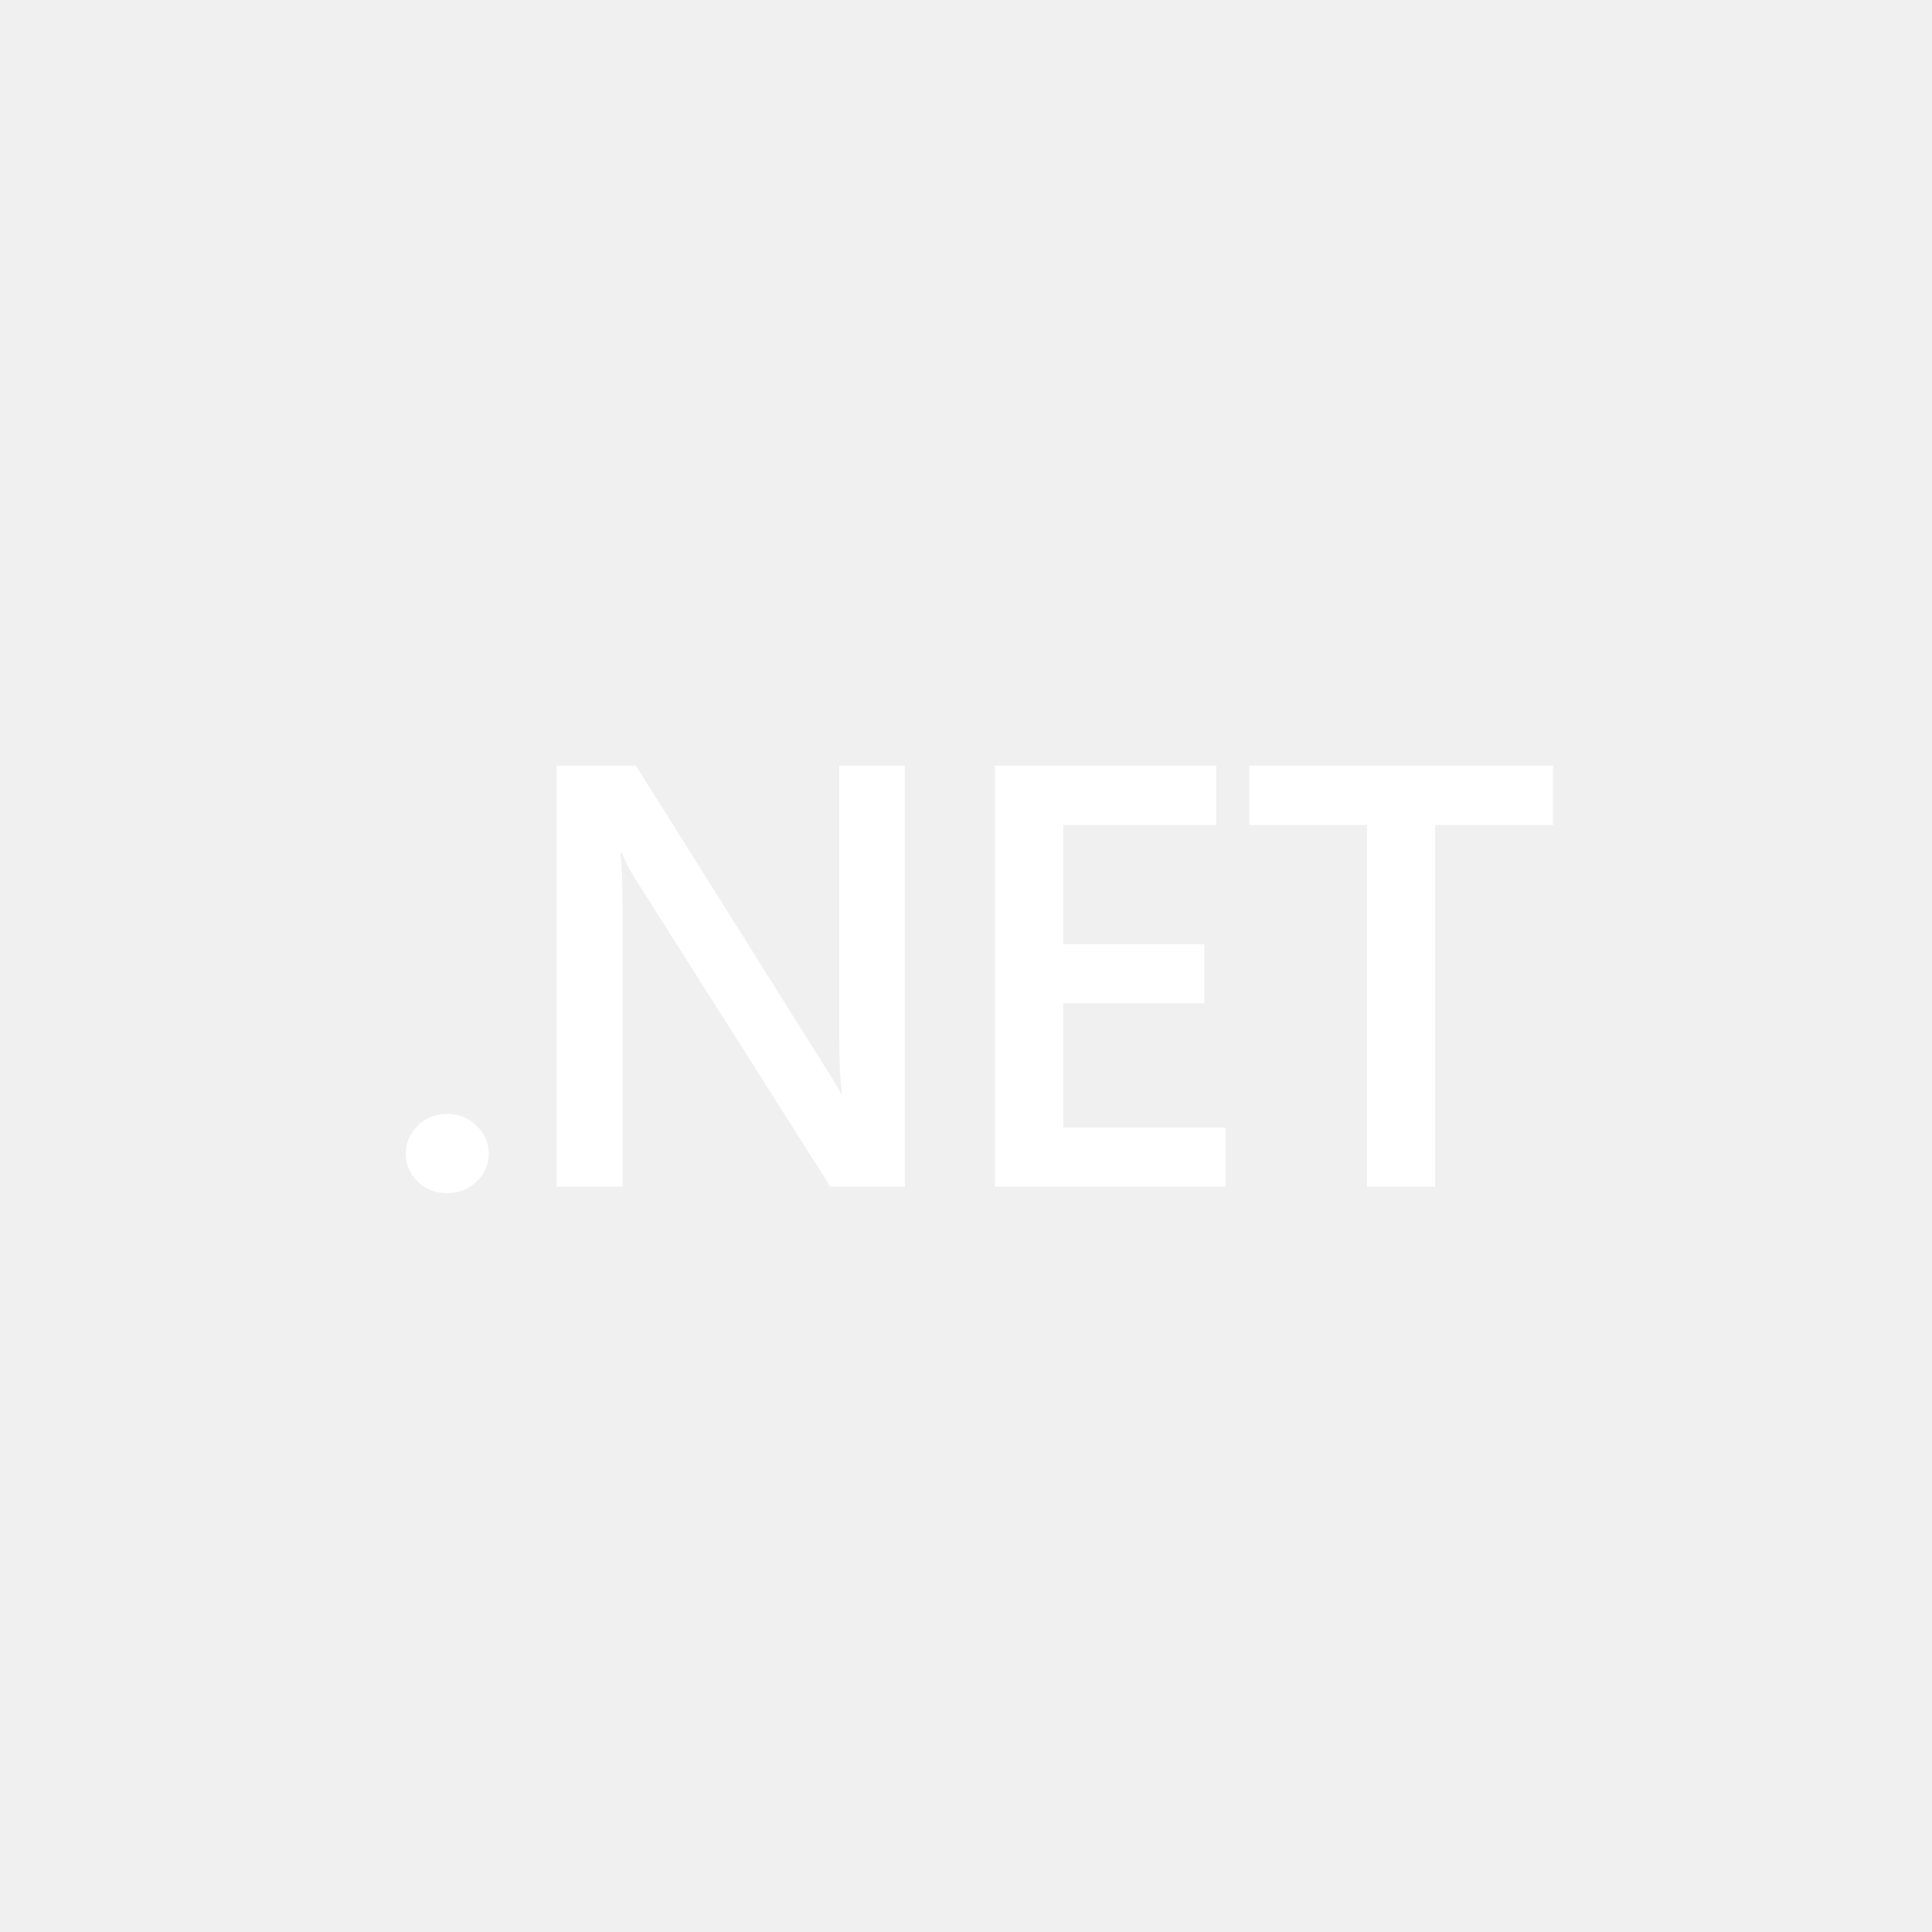
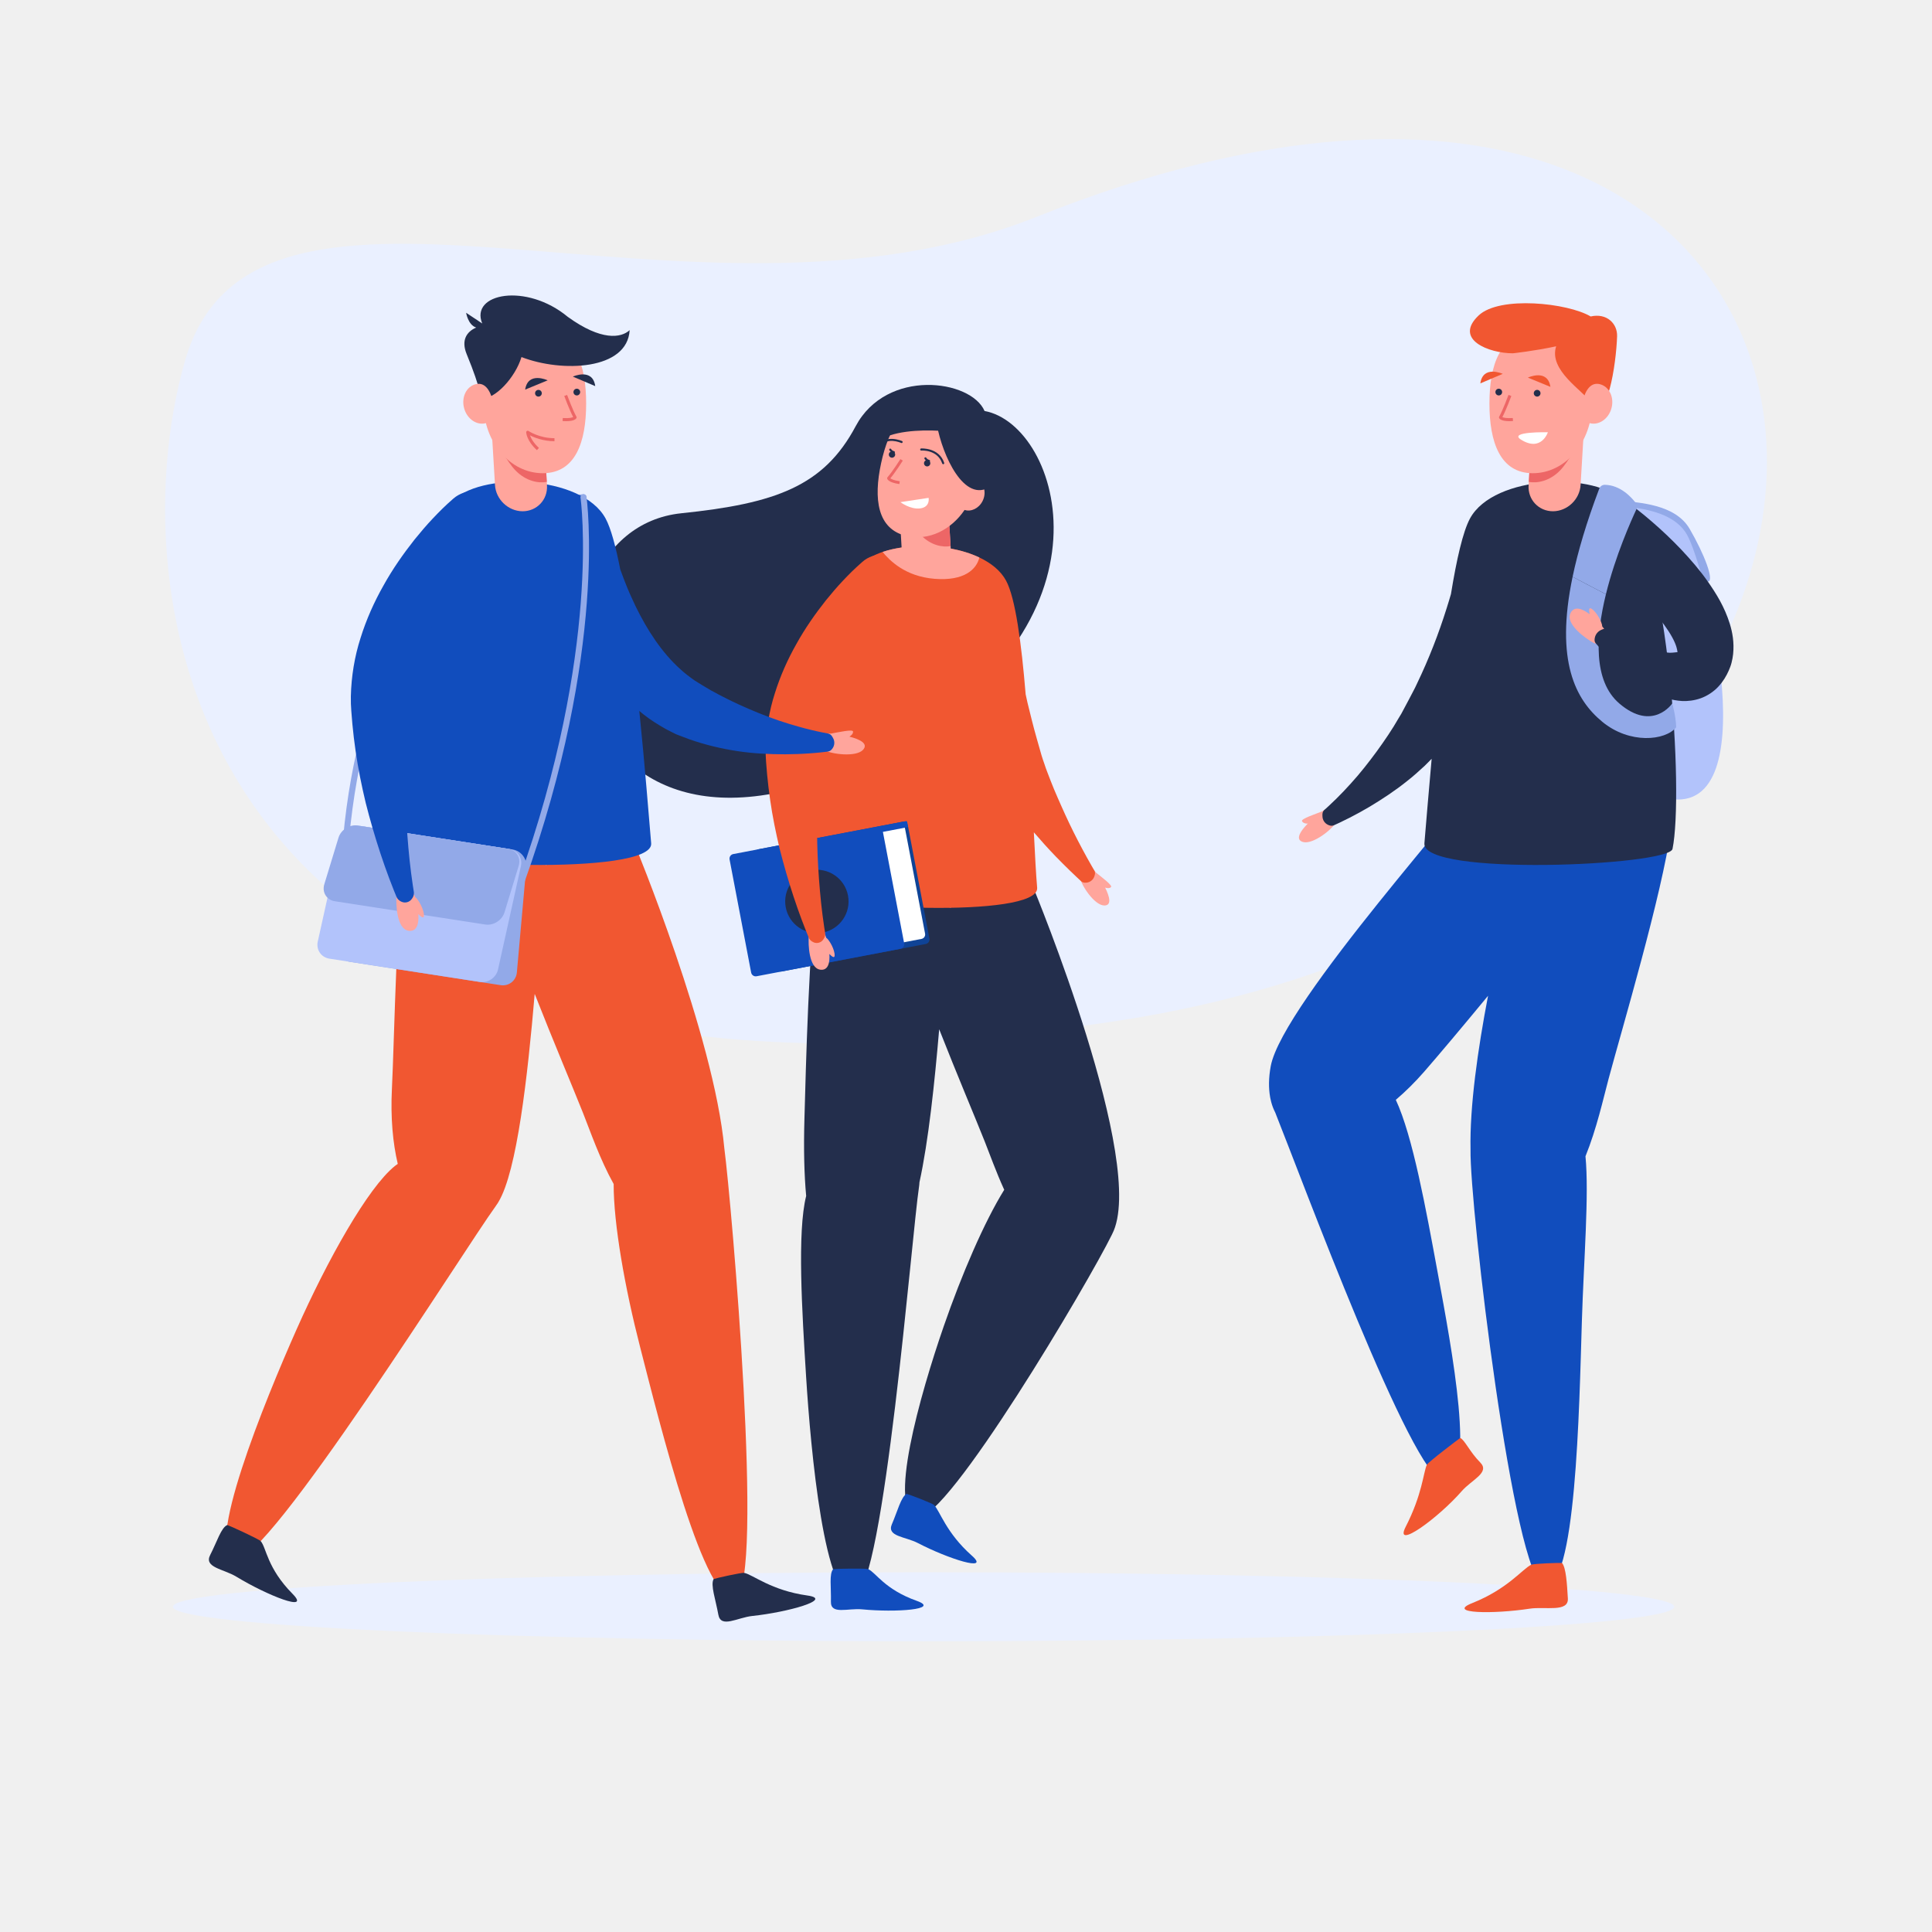
- <svg xmlns="http://www.w3.org/2000/svg" width="456" height="456" viewBox="0 0 456 456" version="1.1" xml:space="preserve" style="fill-rule:evenodd;clip-rule:evenodd;stroke-linejoin:round;stroke-miterlimit:2;">
-   <path d="m 105.5,281.609 c -2.703,0 -5.001,-0.9 -6.893,-2.702 -1.892,-1.848 -2.838,-4.042 -2.838,-6.582 0,-2.587 0.946,-4.804 2.838,-6.652 1.892,-1.848 4.19,-2.772 6.893,-2.772 2.748,0 5.068,0.924 6.96,2.772 1.937,1.848 2.906,4.064 2.906,6.652 0,2.54 -0.968,4.734 -2.906,6.582 -1.892,1.802 -4.212,2.702 -6.96,2.702 z" style="fill:#ffffff;fill-rule:nonzero;stroke-width:0.838" />
-   <path d="M 213.561,280.084 H 195.99 L 149.7,207.054 c -1.171,-1.848 -2.14,-3.765 -2.906,-5.751 h -0.406 c 0.361,2.125 0.541,6.675 0.541,13.65 v 65.132 h -15.543 v -99.36 h 18.719 l 44.737,71.298 c 1.892,2.957 3.109,4.989 3.649,6.098 h 0.27 c -0.45,-2.632 -0.676,-7.09 -0.676,-13.373 v -64.023 h 15.476 z" style="fill:#ffffff;fill-rule:nonzero;stroke-width:0.838" />
-   <path d="m 289.251,280.084 h -54.401 v -99.36 h 52.238 v 13.997 h -36.154 v 28.131 h 33.316 v 13.927 h -33.316 v 29.378 h 38.316 z" style="fill:#ffffff;fill-rule:nonzero;stroke-width:0.838" />
-   <path d="M 366.565,194.721 H 338.722 v 85.363 h -16.084 v -85.363 h -27.775 v -13.997 h 71.701 z" style="fill:#ffffff;fill-rule:nonzero;stroke-width:0.838" />
+ <svg xmlns="http://www.w3.org/2000/svg" width="500" height="500" viewBox="0 0 500 500" fill="none">
+   <path d="M239.021 424.754C346.311 424.754 433.287 420.758 433.287 415.828C433.287 410.898 346.311 406.902 239.021 406.902C131.731 406.902 44.755 410.898 44.755 415.828C44.755 420.758 131.731 424.754 239.021 424.754Z" fill="#EAF0FF" />
+   <path d="M268.277 56.115C178.739 91.873 66.234 29.956 47.924 93.229C29.613 156.502 48.709 300.555 288.476 264.305C528.242 228.056 504.556 -38.244 268.277 56.115Z" fill="#EAF0FF" />
+   <path d="M254.801 106.363C251.296 98.209 229.464 95.225 221.437 110.32C213.164 125.878 200.607 130.321 176.326 132.831C131.352 137.481 141.493 240.953 229.439 194.483C291.003 161.953 274.493 109.96 254.801 106.363Z" fill="#232E4C" />
+   <path d="M287.539 229.565C287.954 229.146 285.221 227.091 283.619 225.807C283.446 225.57 283.278 225.347 283.127 225.158C283.127 225.158 279.049 224.876 279.459 227.051C279.869 229.226 283.254 234.258 285.736 234.337C287.76 234.401 287.208 232.118 286.011 229.715C286.632 229.914 287.189 229.919 287.539 229.565Z" fill="#FFA59C" />
+   <path d="M267.433 229.743L245.774 234.9C245.927 233.998 246.077 233.503 246.228 233.505L211.635 227.934C209.305 243.991 208.537 277.269 208.187 289.566C207.96 297.541 208.137 304.124 208.635 309.51C206.292 318.832 207.562 339.332 208.621 356.32C209.784 374.972 213.438 415.452 221.317 412.938C228.787 410.555 235.926 319.885 237.846 307.113C237.905 306.723 237.937 306.345 237.955 305.974C240.294 295.331 241.885 280.118 243.059 266.371C247.647 278.044 252.454 289.389 254.843 295.401C256.146 298.682 257.782 303.303 259.893 307.914C254.713 316.255 248.857 329.904 244.259 343.177C238.136 360.852 229.386 391.54 237.476 392.665C245.146 393.731 281.74 331.831 287.778 319.484C287.789 319.462 287.796 319.44 287.806 319.418C297.174 301.556 267.433 229.743 267.433 229.743Z" fill="#232E4C" />
+   <path d="M234.657 386.614C233.197 387.314 232.259 391.161 230.82 394.468C229.427 397.67 234.263 397.63 237.579 399.356C245.296 403.375 256.464 406.977 251.506 402.592C244.84 396.697 243.239 390.986 241.726 389.492C241.29 389.033 235.163 386.712 234.657 386.614Z" fill="#114DBD" />
+   <path d="M283.165 225.205L282.539 224.129L281.313 221.958C280.506 220.506 279.728 219.039 278.966 217.57C277.443 214.633 276.025 211.659 274.712 208.687C274.025 207.216 273.431 205.716 272.783 204.257C272.198 202.777 271.585 201.313 271.054 199.857C270.774 199.129 270.504 198.403 270.28 197.677C270.043 196.957 269.758 196.239 269.56 195.526L268.299 191.095C267.416 188.022 266.671 184.91 265.905 181.811C265.744 181.102 265.594 180.392 265.438 179.682C264.345 166.418 262.788 154.753 260.374 150.277C258.993 147.719 256.521 145.723 253.457 144.277C246.14 140.802 235.479 140.435 228.41 142.842C225.96 143.673 223.932 144.849 222.637 146.338C211.813 158.791 208.123 217.303 210.907 230.965C211.749 235.066 269.105 237.882 268.415 229.746C268.123 226.359 267.855 221.328 267.559 215.402C269.413 217.565 271.312 219.668 273.266 221.695C274.471 222.93 275.684 224.15 276.919 225.344L278.783 227.123L279.728 228.002C280.039 228.3 280.44 228.52 281.236 228.425C282.109 228.318 282.894 227.732 283.206 226.845L283.25 226.719C283.511 225.981 283.379 225.557 283.165 225.205Z" fill="#F15731" />
+   <path d="M239.584 244.303L202.336 251.408C201.686 251.532 201.058 251.105 200.934 250.455L195.351 221.186C195.227 220.536 195.654 219.908 196.304 219.783L233.552 212.678C234.202 212.554 234.83 212.981 234.954 213.631L240.537 242.9C240.661 243.551 240.234 244.179 239.584 244.303Z" fill="#0F4396" />
+   <path d="M238.487 242.987L201.164 250.107C200.534 250.227 199.926 249.814 199.806 249.184L194.585 221.814C194.465 221.184 194.878 220.576 195.508 220.456L232.831 213.336C233.461 213.216 234.069 213.629 234.189 214.259L239.41 241.629C239.53 242.258 239.116 242.867 238.487 242.987Z" fill="white" />
+   <path d="M234.78 212.718C234.752 212.572 234.611 212.476 234.466 212.504L227.015 213.925L189.767 221.03C189.117 221.154 188.69 221.782 188.814 222.433L194.397 251.702C194.521 252.352 195.149 252.779 195.799 252.655L233.047 245.55C233.697 245.426 234.124 244.798 234 244.147L228.495 215.291L234.768 214.094C234.914 214.066 235.01 213.925 234.982 213.78L234.78 212.718Z" fill="#114DBD" />
+   <path d="M219.46 231.755C220.308 236.203 217.391 240.496 212.943 241.345C208.495 242.193 204.202 239.275 203.353 234.828C202.505 230.38 205.422 226.086 209.87 225.238C214.318 224.389 218.612 227.307 219.46 231.755Z" fill="#232E4C" />
+   <path d="M213.826 242.69C213.673 242.206 213.514 241.766 213.357 241.399C213.357 241.399 209.505 240.03 209.315 242.235C209.124 244.441 209.348 250.564 212.282 250.952C214.301 251.219 214.799 249.224 214.643 246.888C215.35 247.632 215.955 248.013 215.999 247.335C216.095 245.866 214.675 243.28 213.826 242.69Z" fill="#FFA59C" />
+   <path d="M233.136 156.315L232.273 157.231L231.327 158.273C230.691 158.976 230.054 159.692 229.431 160.42C228.186 161.88 226.947 163.356 225.779 164.881C223.419 167.908 221.236 171.052 219.3 174.27C215.464 180.714 212.596 187.546 211.888 194.391C211.747 195.965 211.666 198.146 211.566 200.111C211.512 202.116 211.435 204.131 211.409 206.15C211.355 210.189 211.393 214.252 211.503 218.337C211.604 222.424 211.839 226.526 212.206 230.629C212.378 232.683 212.61 234.731 212.864 236.78C212.997 237.801 213.132 238.827 213.289 239.843L213.528 241.366C213.612 241.871 213.592 242.41 213.11 243.076L213.017 243.205C212.456 243.981 211.447 244.241 210.599 243.89C209.805 243.561 209.484 243.1 209.28 242.602L208.671 241.112C208.268 240.118 207.89 239.12 207.511 238.118C206.767 236.114 206.044 234.098 205.379 232.063C204.038 227.995 202.84 223.868 201.78 219.689C200.784 215.5 199.911 211.262 199.306 206.97C199.001 204.825 198.734 202.668 198.534 200.504C198.38 198.296 198.103 196.303 198.157 193.705C198.271 188.791 199.072 183.954 200.525 179.443C201.94 174.91 203.851 170.64 206.115 166.647C208.341 162.627 210.948 158.905 213.742 155.369C215.166 153.622 216.615 151.902 218.169 150.265C218.946 149.446 219.728 148.632 220.544 147.835L221.799 146.651C222.248 146.237 222.615 145.903 223.192 145.397C226.258 142.713 230.919 143.023 233.603 146.089C236.122 148.966 236.004 153.248 233.446 155.983L233.136 156.315Z" fill="#F15731" />
+   <path d="M246.048 141.964L246.015 141.323L245.365 130.633C245.262 128.876 244.45 127.296 243.239 126.13C242.013 124.978 240.389 124.24 238.632 124.225C235.635 124.195 233.258 126.277 232.77 129.068C232.681 129.511 232.637 129.983 232.667 130.456L233.337 141.695C231.579 141.953 229.91 142.331 228.409 142.842C230.233 145.022 234.218 149.192 241.884 149.799C249.573 150.408 252.744 147.321 253.456 144.277C251.232 143.22 248.696 142.455 246.048 141.964Z" fill="#FFA59C" />
+   <path d="M246.015 141.323C244.06 141.71 240.943 141.193 238.359 138.52C236.321 136.423 233.642 131.563 232.771 129.068C233.258 126.277 235.635 124.196 238.633 124.225C240.39 124.24 242.014 124.978 243.24 126.13C244.451 127.296 245.263 128.876 245.366 130.633L246.015 141.323Z" fill="#ED6666" />
+   <path d="M253.01 124.328C252.903 124.273 252.8 124.252 252.695 124.214C254.163 115.378 249.519 107.106 241.978 105.478C234.166 103.791 230.014 110.691 228.029 119.88C226.044 129.069 226.978 137.068 234.79 138.755C240.442 139.976 246.15 137.118 249.633 131.971C251.312 132.521 253.307 131.587 254.276 129.692C255.333 127.627 254.765 125.225 253.01 124.328Z" fill="#FFA59C" />
+   <path d="M240.771 119.885C240.772 120.338 240.406 120.707 239.953 120.708C239.5 120.709 239.131 120.343 239.13 119.89C239.129 119.437 239.495 119.068 239.948 119.067C240.401 119.065 240.77 119.432 240.771 119.885Z" fill="#232E4C" />
+   <path d="M231.671 117.63C231.672 118.083 231.306 118.452 230.852 118.454C230.399 118.455 230.03 118.089 230.029 117.635C230.028 117.182 230.394 116.813 230.847 116.812C231.301 116.81 231.669 117.176 231.671 117.63Z" fill="#232E4C" />
+   <path d="M244.1 120.142C243.987 120.142 243.881 120.07 243.844 119.957C242.643 116.353 238.601 116.587 238.426 116.6C238.286 116.617 238.15 116.498 238.139 116.349C238.128 116.201 238.24 116.072 238.388 116.061C238.435 116.057 243.022 115.78 244.356 119.785C244.403 119.927 244.327 120.08 244.185 120.126C244.156 120.138 244.128 120.142 244.1 120.142Z" fill="#232E4C" />
+   <path d="M227.495 115.775C227.445 115.775 227.396 115.761 227.352 115.734C227.226 115.654 227.188 115.488 227.267 115.362C229.205 112.288 233.403 114.123 233.446 114.141C233.582 114.202 233.642 114.361 233.582 114.497C233.521 114.634 233.363 114.694 233.226 114.634C233.071 114.565 229.41 112.976 227.725 115.65C227.672 115.73 227.584 115.775 227.495 115.775Z" fill="#232E4C" />
+   <path d="M232.752 125.277C230.005 124.878 229.64 124.07 229.593 123.833C229.571 123.72 229.603 123.603 229.68 123.517C230.918 122.129 233.002 118.845 233.024 118.812L233.647 119.208C233.565 119.338 231.705 122.269 230.422 123.788C230.636 123.958 231.247 124.314 232.858 124.548L232.752 125.277Z" fill="#ED6666" />
+   <path d="M215.631 406.088C214.538 407.283 215.14 410.882 215.04 414.486C214.943 417.976 219.415 416.134 223.135 416.498C231.794 417.345 243.5 416.517 237.263 414.3C228.879 411.32 226.64 406.914 224.68 406.093C224.104 405.831 216.137 405.99 215.631 406.088Z" fill="#114DBD" />
+   <path d="M240.322 128.845L233.038 129.954C233.038 129.954 235.605 131.918 238.17 131.568C240.807 131.208 240.322 128.845 240.322 128.845Z" fill="white" />
+   <path d="M242.81 103.935L240.676 104.148C229.482 102.179 226.835 114.496 226.835 114.496C230.458 111.415 238.487 111.246 242.783 111.47C244.737 119.921 250.714 131.49 257.557 124.912C266.731 116.093 242.81 103.935 242.81 103.935Z" fill="#232E4C" />
+   <path d="M240.427 119.554C240.407 119.554 240.386 119.552 240.364 119.547C239.711 119.392 239.381 118.946 239.269 118.762C239.192 118.636 239.229 118.469 239.354 118.391C239.478 118.311 239.642 118.345 239.721 118.469C239.723 118.471 239.729 118.48 239.73 118.483C239.79 118.582 240.021 118.912 240.489 119.023C240.634 119.058 240.723 119.203 240.689 119.348C240.66 119.47 240.549 119.554 240.427 119.554Z" fill="#232E4C" />
+   <path d="M231.327 117.298C231.307 117.298 231.286 117.296 231.264 117.291C230.611 117.136 230.28 116.69 230.168 116.506C230.091 116.38 230.128 116.213 230.253 116.135C230.376 116.056 230.54 116.089 230.62 116.213C230.622 116.215 230.628 116.224 230.629 116.227C230.689 116.326 230.92 116.656 231.389 116.767C231.534 116.802 231.623 116.947 231.589 117.092C231.56 117.214 231.449 117.298 231.327 117.298Z" fill="#232E4C" />
+   <path d="M89.555 217.91C89.531 217.91 89.506 217.909 89.482 217.906C89.052 217.867 88.736 217.486 88.775 217.056C92.838 172.971 109.48 151.085 122.725 140.488C137.138 128.957 150.401 127.937 150.958 127.899C151.394 127.882 151.762 128.196 151.791 128.627C151.82 129.058 151.495 129.431 151.064 129.46C150.931 129.469 137.658 130.508 123.621 141.775C110.646 152.189 94.339 173.728 90.333 217.2C90.295 217.605 89.954 217.91 89.555 217.91Z" fill="#92A9E8" />
+   <path d="M219.83 190.638C220.417 190.277 220.805 189.834 220.763 189.309C220.713 188.686 217.179 189.458 215.04 189.856C214.726 189.831 214.433 189.813 214.174 189.803C214.174 189.803 211.127 192.882 213.157 194.057C215.187 195.232 221.568 195.994 223.348 194.056C224.799 192.477 222.587 191.339 219.83 190.638Z" fill="#FFA59C" />
+   <path d="M187.455 297.162C187.454 297.157 187.453 297.152 187.452 297.146C184.781 268.078 164.209 218.408 164.209 218.408L141.257 223.873C141.419 222.918 141.578 222.392 141.738 222.395L105.08 216.491C102.612 233.506 102.071 268.78 101.427 281.802C101.058 289.256 101.66 295.775 102.939 301.205C102.693 301.387 102.445 301.559 102.202 301.753C95.259 307.308 84.762 326.011 76.726 344.111C68.69 362.21 52.312 402.045 60.948 403.539C69.136 404.955 120.222 323.23 128.278 312.166C128.365 312.046 128.431 311.929 128.512 311.809C128.588 311.698 128.666 311.601 128.741 311.487C128.829 311.355 128.914 311.207 129.001 311.064C129.002 311.062 129.003 311.061 129.004 311.059C133.802 303.099 136.562 278.502 138.379 257.223C143.241 269.592 148.335 281.615 150.866 287.986C152.741 292.706 155.26 300.045 158.816 306.42C158.79 316.765 161.725 333.32 165.673 348.669C170.611 367.867 182.639 416.907 190.445 413.165C197.845 409.617 189.35 311.602 187.455 297.162Z" fill="#F15731" />
+   <path d="M215.609 191.035L215.469 190.784C215.019 189.975 214.55 189.857 214.083 189.794L212.679 189.521C211.743 189.324 210.808 189.127 209.878 188.894C208.018 188.457 206.179 187.926 204.362 187.383C200.726 186.292 197.208 184.93 193.818 183.481C190.426 182.034 187.176 180.43 184.079 178.717L181.806 177.372L179.782 176.118C178.498 175.212 177.238 174.276 176.065 173.179C171.304 168.909 167.518 163.12 164.456 156.829C163.722 155.233 162.959 153.643 162.294 151.994C161.672 150.464 161.088 148.912 160.518 147.349C159.359 141.408 158.095 136.726 156.733 134.201C150.562 122.76 123.736 121.977 116.742 130.02C105.263 143.222 101.356 205.221 104.311 219.699C105.198 224.044 169.263 226.875 168.522 218.251C167.93 211.363 166.892 198.092 165.455 183.993C165.793 184.267 166.111 184.558 166.458 184.823C168.26 186.269 170.264 187.509 172.297 188.668C172.81 188.953 173.345 189.206 173.868 189.473C174.389 189.718 174.933 190.041 175.432 190.202L178.469 191.351C182.538 192.773 186.686 193.759 190.833 194.388C194.984 195.015 199.146 195.215 203.255 195.211C205.314 195.188 207.359 195.13 209.399 194.979C210.417 194.917 211.436 194.818 212.452 194.717L213.979 194.542C214.489 194.503 214.999 194.397 215.526 193.577C216.004 192.837 216.068 191.86 215.609 191.035Z" fill="#114DBD" />
+   <path d="M129.564 254.959L90.625 248.934C88.504 248.606 86.926 246.585 87.117 244.443L89.554 217.128C89.745 214.986 91.636 213.502 93.757 213.83L132.696 219.855C134.817 220.183 136.395 222.204 136.204 224.346L133.767 251.661C133.576 253.803 131.684 255.287 129.564 254.959Z" fill="#92A9E8" />
+   <path d="M85.245 248.101L124.184 254.126C126.305 254.454 128.42 253.005 128.886 250.906L134.818 224.132C135.283 222.033 133.929 220.046 131.808 219.718L92.869 213.693C90.748 213.365 88.633 214.814 88.168 216.914L82.236 243.688C81.77 245.787 83.124 247.773 85.245 248.101Z" fill="#B2C3FB" />
+   <path d="M86.652 233.24L125.591 239.265C127.712 239.593 129.953 238.163 130.573 236.088L134.245 224.043C134.864 221.967 133.636 220.001 131.515 219.673L92.576 213.648C90.455 213.32 88.213 214.75 87.594 216.825L83.922 228.87C83.303 230.945 84.531 232.912 86.652 233.24Z" fill="#92A9E8" />
+   <path d="M141.56 125.618C141.779 129.326 138.931 132.33 135.223 132.315C131.515 132.284 128.323 129.233 128.104 125.524L127.369 113.195C127.338 112.694 127.385 112.194 127.479 111.724C127.995 108.767 130.514 106.561 133.691 106.592C135.553 106.608 137.274 107.39 138.573 108.61C139.856 109.846 140.717 111.52 140.826 113.382L141.515 124.71L141.56 125.618Z" fill="#FFA59C" />
+   <path d="M141.514 124.711C139.442 125.121 136.139 124.573 133.401 121.741C131.242 119.519 128.402 114.369 127.479 111.725C127.995 108.768 130.514 106.562 133.691 106.593C135.553 106.609 137.274 107.391 138.573 108.611C139.856 109.847 140.717 111.521 140.826 113.383L141.514 124.711Z" fill="#ED6666" />
+   <path d="M151.696 104.429C151.696 114.391 148.94 122.467 140.47 122.467C132 122.467 125.134 114.391 125.134 104.429C125.134 94.467 132 86.391 140.47 86.391C148.94 86.391 151.696 94.467 151.696 104.429Z" fill="#FFA59C" />
+   <path d="M146.949 82.007C136.217 73.091 121.585 75.893 124.799 83.716L120.633 80.943C120.633 80.943 121.123 84.102 123.241 84.771C120.761 85.838 119.296 88.055 120.774 91.651C124.686 101.169 124.425 103.194 124.425 103.194C128.106 103.44 133.386 97.653 134.956 92.405C145.442 96.468 162.371 95.789 162.954 85.441C160.738 87.483 155.629 88.276 146.949 82.007Z" fill="#232E4C" />
+   <path d="M127.521 103.647C128.261 106.429 128.091 108.89 125.726 109.518C123.36 110.147 120.843 108.402 120.103 105.619C119.363 102.837 120.681 100.071 123.046 99.442C125.411 98.814 126.781 100.864 127.521 103.647Z" fill="#FFA59C" />
+   <path d="M138.497 101.584C138.394 102.053 138.691 102.517 139.161 102.62C139.63 102.723 140.094 102.426 140.197 101.956C140.3 101.487 140.003 101.023 139.533 100.92C139.064 100.818 138.6 101.115 138.497 101.584Z" fill="#232E4C" />
+   <path d="M148.428 101.284C148.325 101.753 148.622 102.217 149.092 102.32C149.561 102.423 150.025 102.126 150.128 101.656C150.231 101.187 149.934 100.723 149.464 100.62C148.995 100.518 148.531 100.815 148.428 101.284Z" fill="#232E4C" />
+   <path d="M141.741 98.432L135.912 100.826C136.647 96.03 141.741 98.432 141.741 98.432Z" fill="#232E4C" />
+   <path d="M148.249 97.463L154.048 99.928C153.372 95.123 148.249 97.463 148.249 97.463Z" fill="#232E4C" />
+   <path d="M146.519 108.997C146.241 108.997 145.935 108.986 145.597 108.963L145.65 108.183C147.348 108.298 148.061 108.076 148.339 107.932C147.353 106.07 146.085 102.629 146.028 102.475L146.762 102.205C146.777 102.244 148.2 106.112 149.172 107.826C149.233 107.932 149.239 108.061 149.192 108.174C149.102 108.383 148.654 108.997 146.519 108.997Z" fill="#ED6666" />
+   <path d="M138.948 116.499C136.296 114.078 136.181 111.971 136.178 111.883C136.172 111.735 136.25 111.596 136.38 111.525C136.509 111.453 136.67 111.462 136.791 111.546C136.818 111.565 139.592 113.419 143.494 113.404L143.498 114.186C140.575 114.166 138.301 113.262 137.157 112.665C137.423 113.417 138.042 114.614 139.474 115.921L138.948 116.499Z" fill="#ED6666" />
+   <path d="M184.691 408.661C183.811 410.134 185.234 414.081 185.899 417.844C186.543 421.487 190.792 418.621 194.731 418.206C203.9 417.239 215.874 413.882 208.927 412.912C199.588 411.607 194.831 407.5 192.62 407.066C191.966 406.915 185.194 408.451 184.691 408.661Z" fill="#232E4C" />
+   <path d="M58.832 394.672C57.238 395.309 56.156 399.021 54.401 402.416C52.702 405.702 57.818 406.003 61.201 408.063C69.076 412.858 80.629 417.458 75.697 412.47C69.067 405.766 68.959 400.53 67.466 398.843C67.037 398.327 59.36 394.811 58.832 394.672Z" fill="#232E4C" />
+   <path d="M107.403 232.127C107.241 231.614 107.072 231.148 106.906 230.759C106.906 230.759 102.825 229.308 102.623 231.645C102.421 233.982 102.658 240.471 105.768 240.882C107.908 241.165 108.436 239.051 108.27 236.576C109.019 237.364 109.66 237.769 109.707 237.05C109.808 235.493 108.303 232.753 107.403 232.127Z" fill="#FFA59C" />
+   <path d="M127.867 140.598L126.956 141.572L125.951 142.673C125.276 143.417 124.602 144.176 123.941 144.948C122.622 146.496 121.309 148.06 120.071 149.675C117.57 152.883 115.257 156.214 113.205 159.624C109.14 166.453 106.101 173.692 105.35 180.946C105.201 182.615 105.115 184.925 105.008 187.008C104.951 189.133 104.869 191.268 104.842 193.408C104.785 197.688 104.825 201.994 104.941 206.323C105.048 210.654 105.297 215.001 105.686 219.349C105.869 221.526 106.114 223.696 106.384 225.867C106.525 226.949 106.668 228.036 106.834 229.113L107.088 230.727C107.177 231.262 107.155 231.833 106.645 232.539L106.546 232.676C105.952 233.498 104.882 233.774 103.984 233.401C103.142 233.052 102.803 232.564 102.587 232.036L101.942 230.457C101.515 229.403 101.114 228.346 100.712 227.285C99.924 225.161 99.157 223.024 98.453 220.868C97.031 216.557 95.762 212.184 94.639 207.755C93.584 203.316 92.658 198.825 92.017 194.277C91.694 192.004 91.411 189.719 91.199 187.425C91.036 185.085 90.743 182.973 90.8 180.221C90.92 175.014 91.77 169.888 93.31 165.108C94.809 160.304 96.834 155.779 99.234 151.549C101.593 147.289 104.356 143.345 107.316 139.598C108.825 137.747 110.361 135.924 112.007 134.19C112.83 133.322 113.66 132.46 114.524 131.615L115.851 130.357C116.324 129.916 116.715 129.564 117.331 129.032C120.601 126.21 125.539 126.573 128.361 129.843C130.99 132.889 130.855 137.382 128.181 140.264L127.867 140.598Z" fill="#114DBD" />
+   <path d="M134.908 229.083C134.82 229.083 134.731 229.068 134.643 229.037C134.237 228.891 134.026 228.443 134.171 228.036C155.687 168.067 150.293 129.18 150.236 128.794C150.173 128.366 150.468 127.969 150.895 127.905C151.309 127.842 151.719 128.136 151.783 128.564C151.842 128.953 157.303 168.191 135.643 228.564C135.53 228.884 135.229 229.083 134.908 229.083Z" fill="#92A9E8" />
+   <path d="M419.542 129.564C423.866 130.104 433.489 130.373 437.266 136.848C441.043 143.323 443.741 150.337 442.032 150.517C440.323 150.697 421.258 148.179 421.258 148.179L419.542 129.564Z" fill="#92A9E8" />
+   <path d="M395.418 131.61C414.784 130.194 431.511 129.66 436.547 138.291C441.583 146.921 457.77 213.112 430.612 206.456C403.453 199.8 399.545 205.244 397.812 188.133C396.079 171.021 395.418 131.61 395.418 131.61Z" fill="#B2C3FB" />
+   <path d="M432.482 214.396L399.366 215.306L381.269 202.752C382.675 204.061 331.862 259.505 328.858 275.96C328.315 278.934 328.297 281.573 328.698 283.868C328.713 283.967 328.732 284.067 328.751 284.167C328.818 284.515 328.896 284.853 328.984 285.184C328.986 285.189 328.987 285.195 328.988 285.2C329.248 286.176 329.594 287.076 330.02 287.898C336.648 304.437 365.558 382.753 373.581 383.269C382.328 383.832 375.696 349.008 372.104 329.533C369.007 312.74 365.609 293.99 361.235 284.639C363.68 282.56 366.157 280.131 368.628 277.295C372.136 273.269 378.329 265.929 385.106 257.707C382.44 271.643 380.342 286.392 380.574 297.495C380.574 297.5 380.573 297.506 380.573 297.511C380.302 311.951 391.777 408.832 399.614 410.347C407.881 411.946 408.692 364.435 409.388 341.887C409.879 325.988 411.279 309.276 410.322 299.246C413.221 292.117 414.94 284.282 416.303 279.193C419.752 266.308 430.139 231.503 432.482 214.396Z" fill="#114DBD" />
+   <path d="M377.908 372.147C379.049 372.619 380.379 375.77 383.075 378.477C385.686 381.098 380.898 382.927 378.293 385.911C372.23 392.857 360.594 401.366 363.794 395.124C368.095 386.733 368.343 381.151 369.259 379.093C369.512 378.472 377.446 372.439 377.908 372.147Z" fill="#F15731" />
+   <path d="M342.843 209.511C340.085 211.323 333.656 216.876 337.208 217.907C339.735 218.641 344.794 214.678 345.92 212.62C347.045 210.562 342.843 209.511 342.843 209.511Z" fill="#FFA59C" />
+   <path d="M342.523 209.855C340.576 210.613 336.654 211.912 336.953 212.507C337.724 214.04 341.931 212.483 342.823 211.837C343.715 211.192 342.523 209.855 342.523 209.855Z" fill="#FFA59C" />
+   <path d="M420.414 130.021C413.42 121.977 386.595 122.76 380.424 134.202C378.602 137.579 376.956 144.809 375.503 153.758C375.148 154.955 374.797 156.153 374.415 157.339C372.313 164.043 369.773 170.557 366.782 176.784C366.078 178.373 365.211 179.841 364.435 181.385L363.25 183.606L362.658 184.717L362 185.798C360.324 188.741 358.376 191.601 356.309 194.445C354.227 197.274 352.023 200.109 349.588 202.772C348.382 204.116 347.133 205.434 345.838 206.708C345.193 207.348 344.534 207.976 343.868 208.591L342.862 209.503C342.512 209.781 342.212 210.144 342.244 211.021L342.254 211.314C342.288 212.196 342.795 213.03 343.644 213.442C344.475 213.845 344.965 213.719 345.396 213.496L346.723 212.887C347.603 212.473 348.473 212.047 349.336 211.602C351.066 210.72 352.766 209.778 354.447 208.785C357.789 206.778 361.09 204.606 364.188 202.112C365.767 200.897 367.229 199.535 368.719 198.182C369.322 197.59 369.918 196.988 370.51 196.38C369.678 205.521 369.047 213.443 368.634 218.252C367.893 226.876 431.957 224.045 432.845 219.7C435.8 205.222 431.893 143.223 420.414 130.021Z" fill="#232E4C" />
+   <path d="M432.772 182.053C432.772 182.053 427.734 189.487 419.069 182.053C412.27 176.219 412.978 164.522 415.609 153.793L406.985 149.28C402.428 171.13 407.773 181.104 414.661 186.79C421.737 192.631 430.97 191.706 433.791 188.229C433.735 185.35 432.772 182.053 432.772 182.053Z" fill="#92A9E8" />
+   <path d="M395.598 125.618C395.379 129.326 398.227 132.33 401.935 132.315C405.643 132.284 408.835 129.233 409.054 125.524L409.789 113.195C409.82 112.694 409.773 112.194 409.679 111.724C409.163 108.767 406.644 106.561 403.467 106.592C401.605 106.608 399.884 107.39 398.585 108.61C397.302 109.846 396.442 111.52 396.332 113.382L395.643 124.71L395.598 125.618Z" fill="#FFA59C" />
+   <path d="M395.645 124.711C397.717 125.121 401.02 124.573 403.758 121.741C405.917 119.519 408.757 114.369 409.68 111.725C409.164 108.768 406.645 106.562 403.468 106.593C401.606 106.609 399.885 107.391 398.586 108.611C397.303 109.847 396.443 111.521 396.333 113.383L395.645 124.711Z" fill="#ED6666" />
+   <path d="M385.463 104.429C385.463 114.391 388.219 122.467 396.689 122.467C405.159 122.467 412.025 114.391 412.025 104.429C412.025 94.467 405.159 86.391 396.689 86.391C388.219 86.391 385.463 94.467 385.463 104.429Z" fill="#FFA59C" />
+   <path d="M411.664 81.901C405.731 78.383 388.11 76.499 382.68 81.632C376.115 87.837 385.288 91.434 391.535 91.434C391.535 91.434 397.157 90.831 402.732 89.619C400.729 95.856 409.579 100.978 412.025 104.429C415.86 109.84 418.262 94.402 418.502 87.028C418.608 83.734 415.816 80.954 411.664 81.901Z" fill="#F15731" />
+   <path d="M409.638 103.647C408.898 106.429 409.068 108.89 411.433 109.518C413.798 110.147 416.316 108.402 417.056 105.619C417.796 102.837 416.478 100.071 414.113 99.442C411.747 98.814 410.378 100.864 409.638 103.647Z" fill="#FFA59C" />
+   <path d="M398.661 101.584C398.764 102.053 398.467 102.517 397.997 102.62C397.528 102.723 397.064 102.426 396.961 101.956C396.858 101.487 397.155 101.023 397.625 100.92C398.095 100.818 398.558 101.115 398.661 101.584Z" fill="#232E4C" />
+   <path d="M388.731 101.284C388.834 101.753 388.537 102.217 388.067 102.32C387.598 102.423 387.134 102.126 387.031 101.656C386.928 101.187 387.225 100.723 387.695 100.62C388.164 100.518 388.628 100.815 388.731 101.284Z" fill="#232E4C" />
+   <path d="M395.418 97.724L401.246 100.118C400.512 95.322 395.418 97.724 395.418 97.724Z" fill="#F15731" />
+   <path d="M388.909 96.754L383.11 99.219C383.786 94.414 388.909 96.754 388.909 96.754Z" fill="#F15731" />
+   <path d="M390.639 108.997C388.504 108.997 388.056 108.383 387.966 108.174C387.918 108.062 387.925 107.933 387.986 107.826C388.958 106.111 390.382 102.243 390.397 102.205L391.131 102.475C391.074 102.628 389.802 106.08 388.815 107.94C389.075 108.068 389.782 108.299 391.508 108.183L391.561 108.963C391.223 108.986 390.917 108.997 390.639 108.997Z" fill="#ED6666" />
+   <path d="M393.661 113.795C390.16 111.627 400.589 111.868 400.589 111.868C400.589 111.868 398.91 117.045 393.661 113.795Z" fill="white" />
+   <path d="M404.247 404.497C405.298 405.693 405.537 409.917 405.761 413.672C405.982 417.359 399.883 415.708 395.878 416.324C386.555 417.758 374.143 417.61 381.014 414.877C390.251 411.204 394.108 405.948 396.28 404.957C396.92 404.644 403.717 404.425 404.247 404.497Z" fill="#F15731" />
+   <path d="M414.662 162.128C414.633 161.031 413.168 158.27 411.811 157.501C411.184 157.146 411.17 157.903 411.419 158.962C409.441 157.465 407.383 156.746 406.446 158.691C405.084 161.516 410.378 165.275 412.443 166.388C414.508 167.502 415.534 163.293 415.534 163.293C415.299 162.941 415.002 162.544 414.662 162.128Z" fill="#FFA59C" />
+   <path d="M447.673 161.43C446.28 156.993 444.185 153.682 442.041 150.59C439.892 147.51 437.521 144.808 435.104 142.227C432.668 139.665 430.141 137.269 427.52 135.009C426.207 133.881 424.888 132.769 423.521 131.711C422.14 130.625 420.828 129.64 419.259 128.56C415.467 125.942 409.982 127.087 407.727 131.66C406.174 134.81 407.06 138.63 409.708 140.937L409.856 141.066L413.292 144.059L416.775 147.164C419.073 149.253 421.328 151.364 423.465 153.514C425.614 155.649 427.616 157.863 429.405 160.04C431.16 162.208 432.662 164.497 433.429 166.28C433.817 167.166 433.978 167.851 434.029 168.121L434.139 168.777L432.837 168.907C432.365 168.954 431.893 168.949 431.426 168.87C429.046 168.464 426.317 167.613 423.691 166.532C422.231 165.945 420.768 165.294 419.319 164.595C418.594 164.246 417.872 163.883 417.154 163.511L416.083 162.944C415.746 162.734 415.355 162.58 414.553 162.945L414.322 163.05C413.528 163.417 412.915 164.146 412.734 165.07C412.558 165.965 412.803 166.331 413.104 166.637L413.962 167.6C414.539 168.237 415.125 168.867 415.723 169.488C416.92 170.731 418.158 171.95 419.463 173.133C420.772 174.31 422.14 175.459 423.622 176.553C425.103 177.655 426.701 178.683 428.553 179.577C430.414 180.456 432.522 181.247 435.348 181.425C436.763 181.478 438.404 181.323 440.111 180.722C441.818 180.119 443.513 179.006 444.738 177.666C445.976 176.334 446.806 174.894 447.389 173.565C447.693 172.853 447.911 172.33 448.117 171.536C448.321 170.77 448.453 170.003 448.532 169.258C448.84 166.245 448.349 163.64 447.673 161.43Z" fill="#232E4C" />
+   <path d="M423.474 131.86C423.742 131.283 423.673 130.609 423.286 130.104C422.113 128.571 419.298 125.541 415.323 125.466C414.693 125.454 414.115 125.853 413.892 126.442C410.563 135.244 408.341 142.781 406.986 149.28L415.61 153.793C418.06 143.802 422.178 134.65 423.474 131.86Z" fill="#92A9E8" />
</svg>
